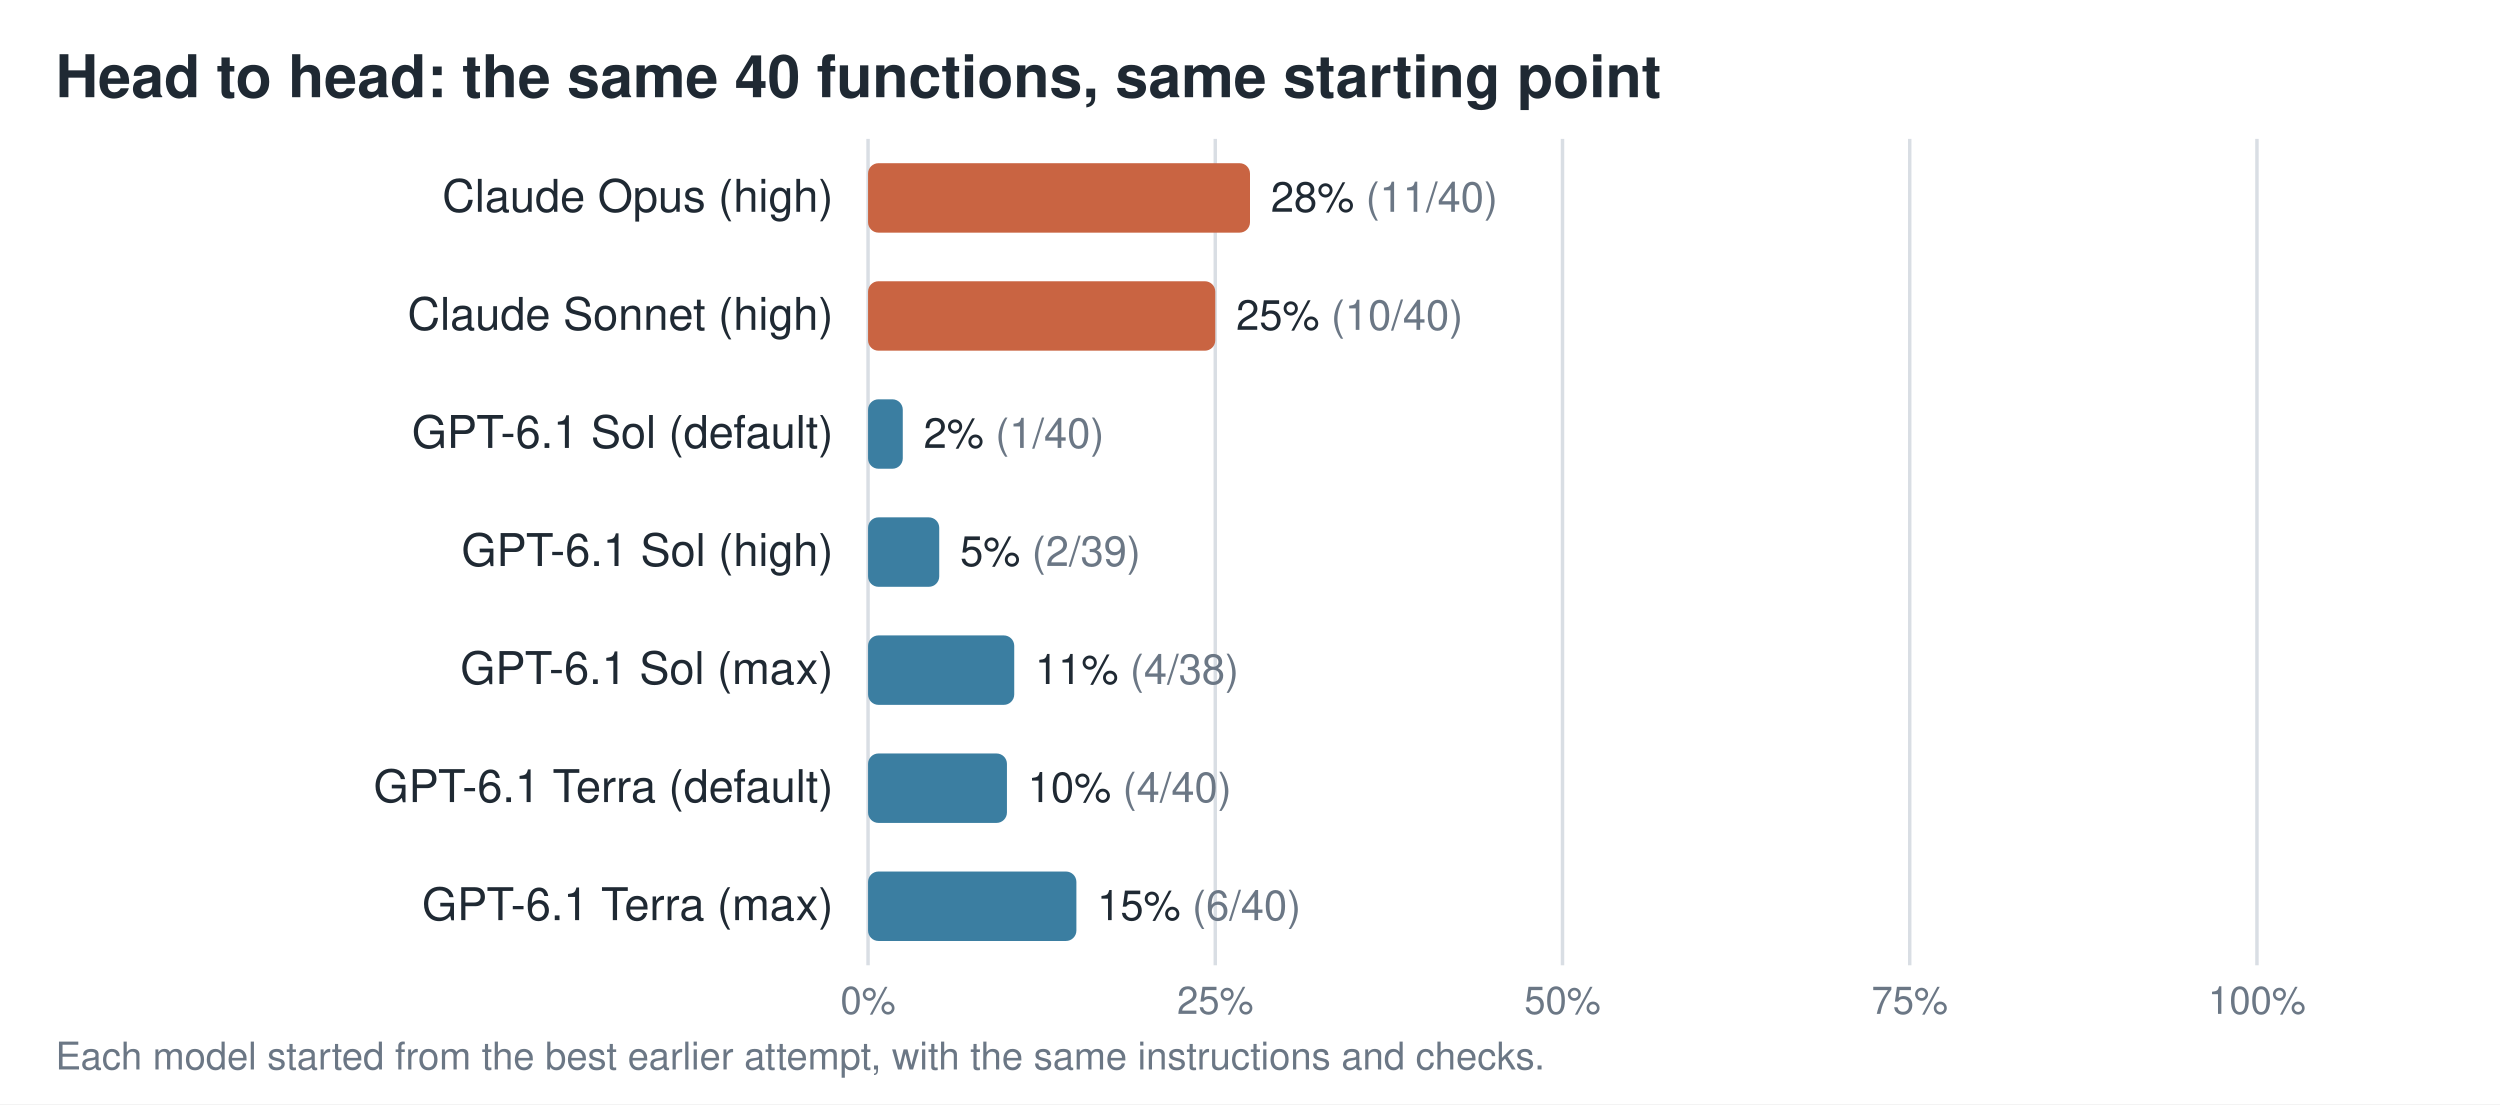
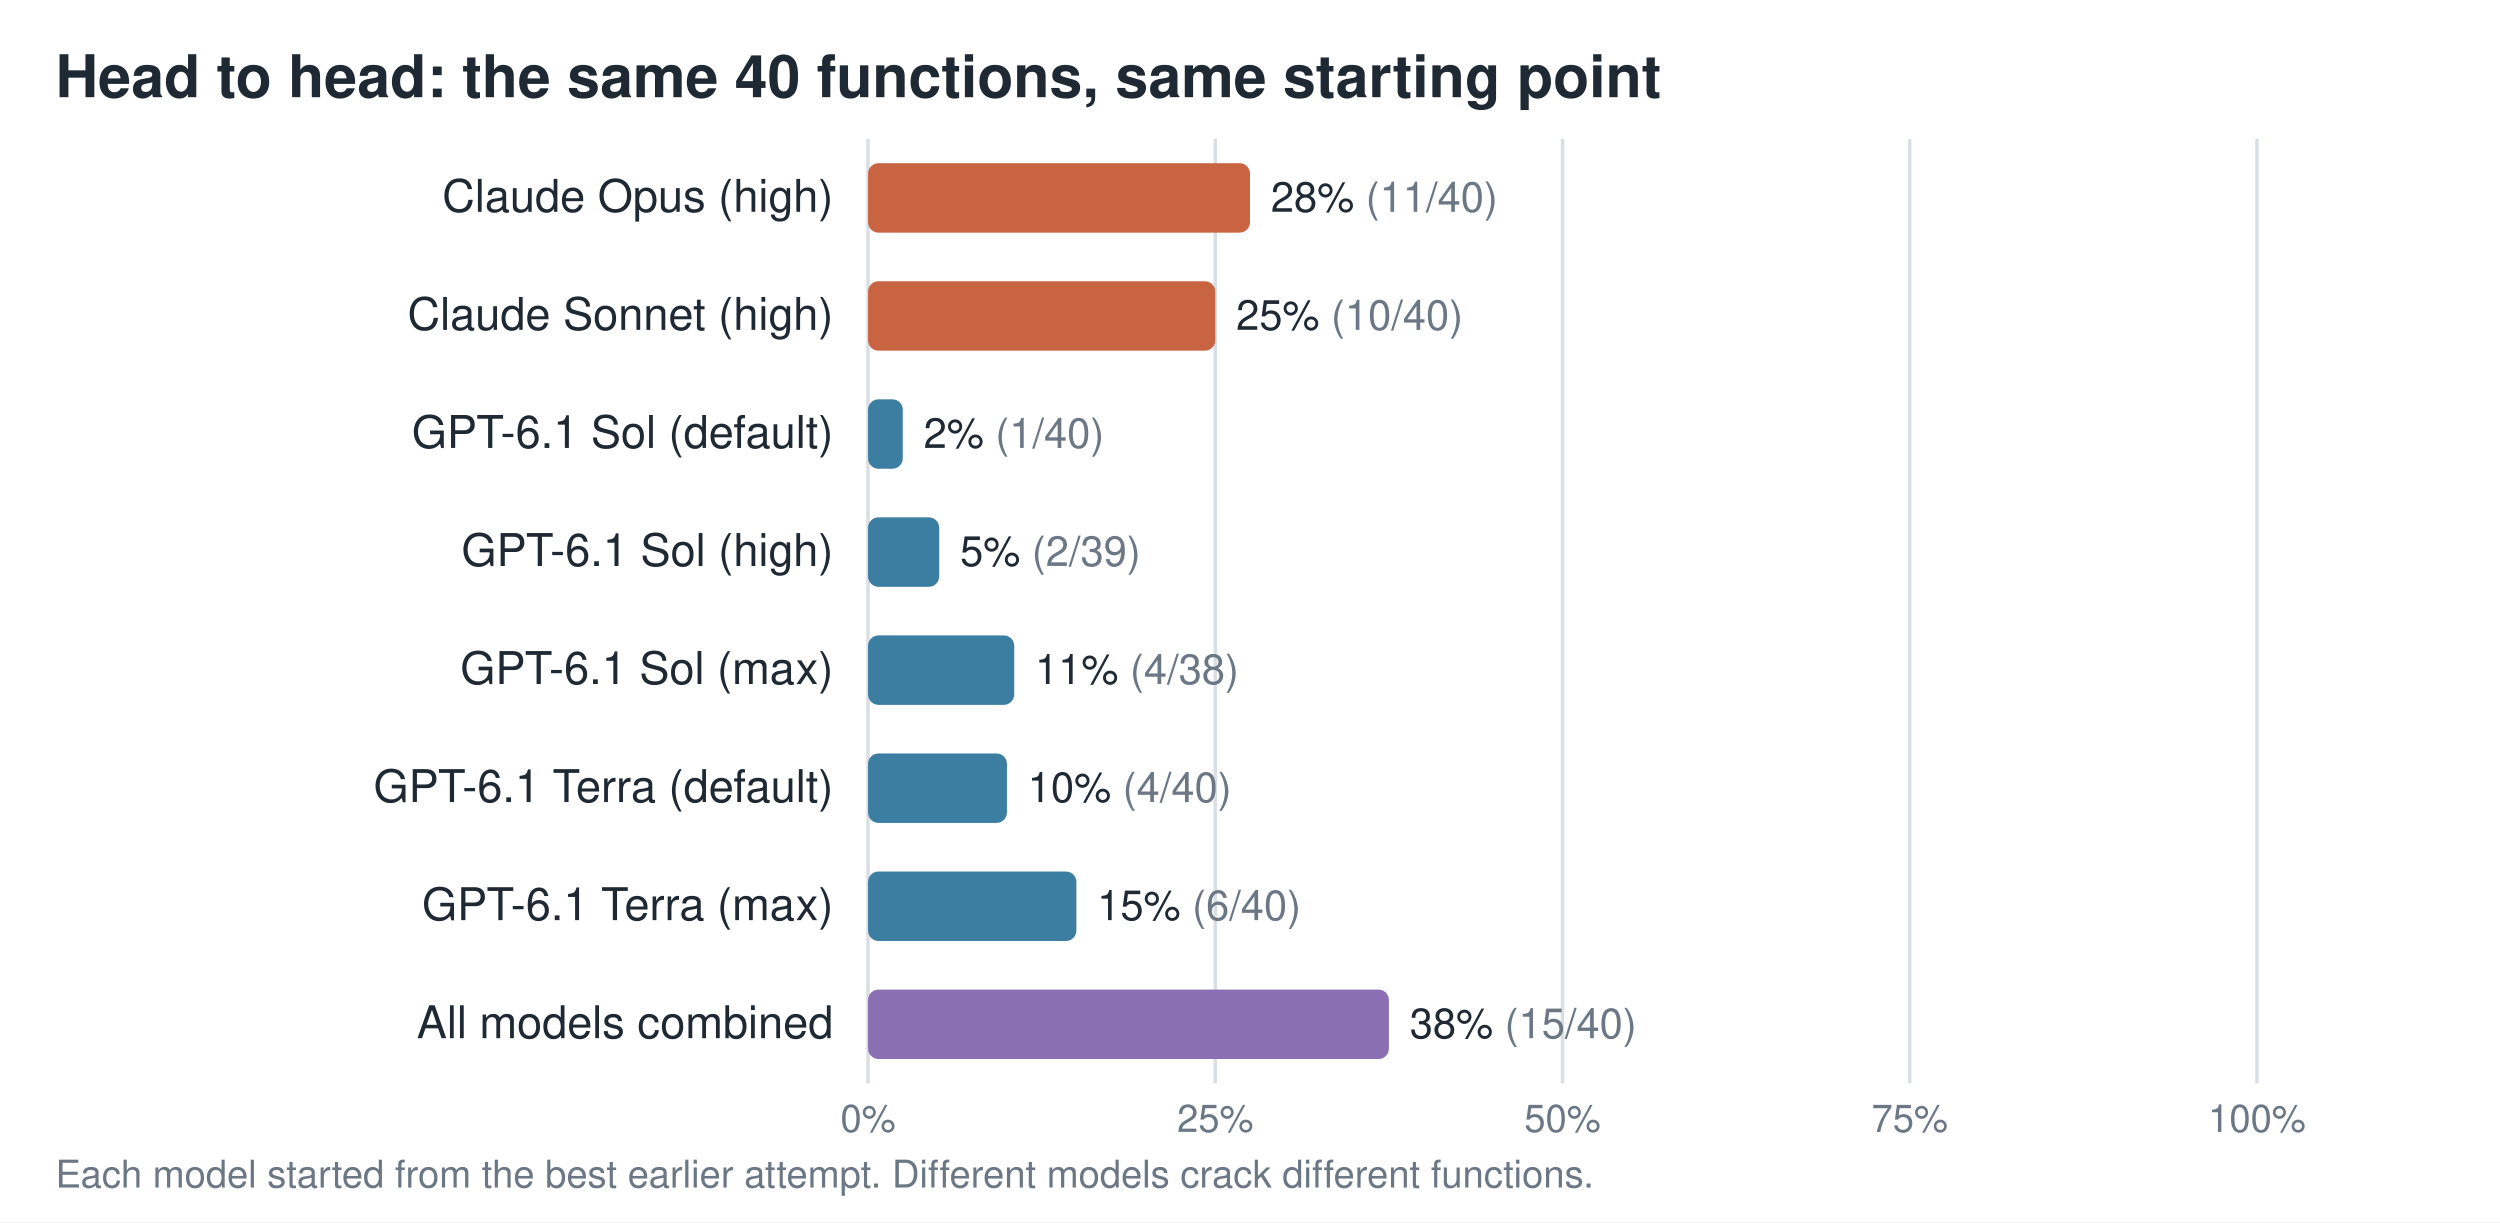
- <svg xmlns="http://www.w3.org/2000/svg" viewBox="0 0 720 318" width="720" height="318" font-family="-apple-system,Segoe UI,Helvetica,Arial,sans-serif" role="img" aria-label="Head to head: the same 40 functions, same starting point">
+ <svg xmlns="http://www.w3.org/2000/svg" viewBox="0 0 720 352" width="720" height="352" font-family="-apple-system,Segoe UI,Helvetica,Arial,sans-serif" role="img" aria-label="Head to head: the same 40 functions, same starting point">
  <rect width="100%" height="100%" fill="#ffffff" />
  <text x="16" y="28" font-size="17" font-weight="600" fill="#1f2933">Head to head: the same 40 functions, same starting point</text>
-   <line x1="250.0" y1="40" x2="250.0" y2="278" stroke="#d9dee4" />
-   <text x="250.0" y="292" font-size="11" fill="#6b7785" text-anchor="middle">0%</text>
-   <line x1="350.0" y1="40" x2="350.0" y2="278" stroke="#d9dee4" />
-   <text x="350.0" y="292" font-size="11" fill="#6b7785" text-anchor="middle">25%</text>
-   <line x1="450.0" y1="40" x2="450.0" y2="278" stroke="#d9dee4" />
-   <text x="450.0" y="292" font-size="11" fill="#6b7785" text-anchor="middle">50%</text>
-   <line x1="550.0" y1="40" x2="550.0" y2="278" stroke="#d9dee4" />
-   <text x="550.0" y="292" font-size="11" fill="#6b7785" text-anchor="middle">75%</text>
-   <line x1="650.0" y1="40" x2="650.0" y2="278" stroke="#d9dee4" />
-   <text x="650.0" y="292" font-size="11" fill="#6b7785" text-anchor="middle">100%</text>
+   <line x1="250.0" y1="40" x2="250.0" y2="312" stroke="#d9dee4" />
+   <text x="250.0" y="326" font-size="11" fill="#6b7785" text-anchor="middle">0%</text>
+   <line x1="350.0" y1="40" x2="350.0" y2="312" stroke="#d9dee4" />
+   <text x="350.0" y="326" font-size="11" fill="#6b7785" text-anchor="middle">25%</text>
+   <line x1="450.0" y1="40" x2="450.0" y2="312" stroke="#d9dee4" />
+   <text x="450.0" y="326" font-size="11" fill="#6b7785" text-anchor="middle">50%</text>
+   <line x1="550.0" y1="40" x2="550.0" y2="312" stroke="#d9dee4" />
+   <text x="550.0" y="326" font-size="11" fill="#6b7785" text-anchor="middle">75%</text>
+   <line x1="650.0" y1="40" x2="650.0" y2="312" stroke="#d9dee4" />
+   <text x="650.0" y="326" font-size="11" fill="#6b7785" text-anchor="middle">100%</text>
  <text x="240" y="61" font-size="13" fill="#1f2933" text-anchor="end">Claude Opus (high)</text>
  <rect x="250" y="47" width="110.0" height="20" rx="3" fill="#c96442" />
  <text x="366.0" y="61" font-size="12" fill="#1f2933">28% <tspan fill="#6b7785">(11/40)</tspan>
  </text>
  <text x="240" y="95" font-size="13" fill="#1f2933" text-anchor="end">Claude Sonnet (high)</text>
  <rect x="250" y="81" width="100.0" height="20" rx="3" fill="#c96442" />
  <text x="356.0" y="95" font-size="12" fill="#1f2933">25% <tspan fill="#6b7785">(10/40)</tspan>
  </text>
  <text x="240" y="129" font-size="13" fill="#1f2933" text-anchor="end">GPT-6.1 Sol (default)</text>
  <rect x="250" y="115" width="10.0" height="20" rx="3" fill="#3b7ea1" />
  <text x="266.0" y="129" font-size="12" fill="#1f2933">2% <tspan fill="#6b7785">(1/40)</tspan>
  </text>
  <text x="240" y="163" font-size="13" fill="#1f2933" text-anchor="end">GPT-6.1 Sol (high)</text>
  <rect x="250" y="149" width="20.5" height="20" rx="3" fill="#3b7ea1" />
  <text x="276.5" y="163" font-size="12" fill="#1f2933">5% <tspan fill="#6b7785">(2/39)</tspan>
  </text>
  <text x="240" y="197" font-size="13" fill="#1f2933" text-anchor="end">GPT-6.1 Sol (max)</text>
  <rect x="250" y="183" width="42.1" height="20" rx="3" fill="#3b7ea1" />
  <text x="298.1" y="197" font-size="12" fill="#1f2933">11% <tspan fill="#6b7785">(4/38)</tspan>
  </text>
  <text x="240" y="231" font-size="13" fill="#1f2933" text-anchor="end">GPT-6.1 Terra (default)</text>
  <rect x="250" y="217" width="40.0" height="20" rx="3" fill="#3b7ea1" />
  <text x="296.0" y="231" font-size="12" fill="#1f2933">10% <tspan fill="#6b7785">(4/40)</tspan>
  </text>
  <text x="240" y="265" font-size="13" fill="#1f2933" text-anchor="end">GPT-6.1 Terra (max)</text>
  <rect x="250" y="251" width="60.0" height="20" rx="3" fill="#3b7ea1" />
  <text x="316.0" y="265" font-size="12" fill="#1f2933">15% <tspan fill="#6b7785">(6/40)</tspan>
  </text>
-   <text x="16" y="308" font-size="11" fill="#6b7785">Each model started from the best earlier attempt, with the same instructions and checks.</text>
+   <text x="240" y="299" font-size="13" fill="#1f2933" text-anchor="end">All models combined</text>
+   <rect x="250" y="285" width="150.0" height="20" rx="3" fill="#8a6fb3" />
+   <text x="406.0" y="299" font-size="12" fill="#1f2933">38% <tspan fill="#6b7785">(15/40)</tspan>
+   </text>
+   <text x="16" y="342" font-size="11" fill="#6b7785">Each model started from the best earlier attempt. Different models crack different functions.</text>
</svg>
